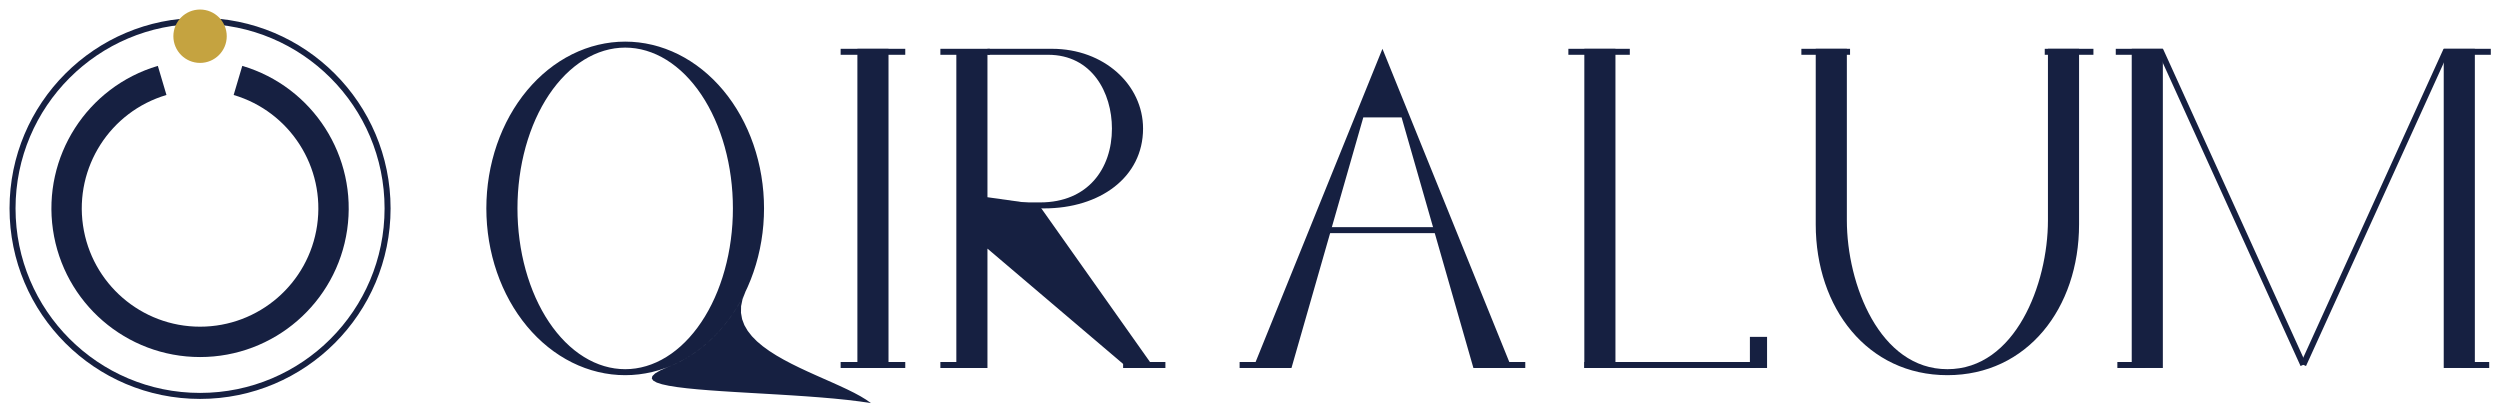
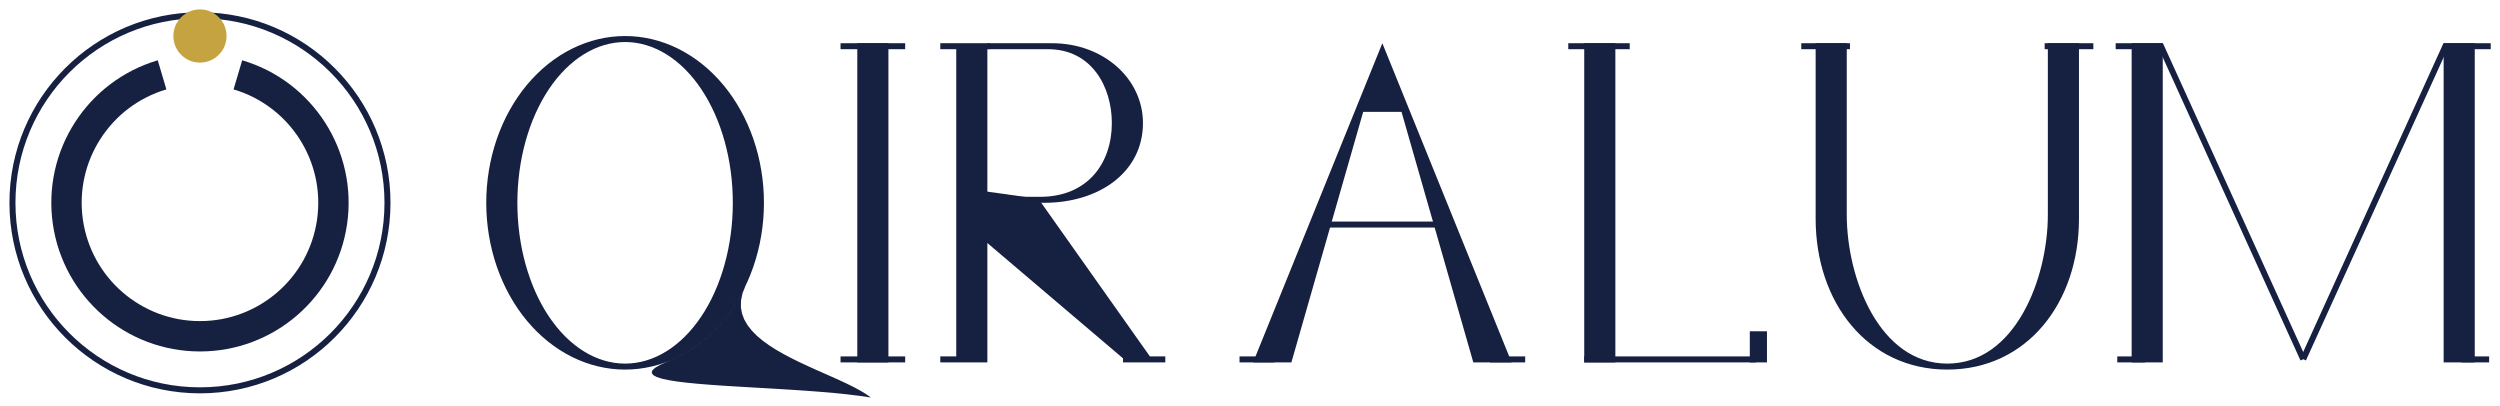
- <svg xmlns="http://www.w3.org/2000/svg" viewBox="51.00 57.68 6266.00 1029.88" role="img" aria-labelledby="t d" shape-rendering="geometricPrecision">
+ <svg xmlns="http://www.w3.org/2000/svg" viewBox="51.00 71.68 6266.00 1015.88" role="img" aria-labelledby="t d" shape-rendering="geometricPrecision">
  <g fill="none">
-     <circle cx="552.43" cy="580.00" r="470.00" stroke="#162041" stroke-width="15.05" />
-     <path d="M 457.42 259.26 A 334.52 334.52 0 1 0 647.44 259.26" stroke="#162041" stroke-width="76.10" stroke-linecap="butt" />
-     <circle cx="552.43" cy="148.47" r="66.90" fill="#C5A340" stroke="none" />
+     <circle cx="552.20" cy="580.00" r="470.00" stroke="#162041" stroke-width="15.05" />
+     <path d="M 457.19 259.26 A 334.52 334.52 0 1 0 647.21 259.26" stroke="#162041" stroke-width="76.10" stroke-linecap="butt" />
+     <circle cx="552.20" cy="161.95" r="66.67" fill="#C5A340" stroke="none" />
  </g>
-   <g transform="translate(1239.96 980) scale(1 -1)" fill="#162041">
+   <g transform="translate(1239.73 980) scale(1 -1)" fill="#162041">
    <path d="M 981.71 -79.31 L 967.51 -70.71 L 951.65 -62.15 L 934.38 -53.59 L 915.94 -44.98 L 896.60 -36.25 L 876.60 -27.40 L 856.19 -18.34 L 835.64 -9.05 L 815.16 0.53 L 795.05 10.44 L 775.54 20.74 L 756.86 31.45 L 739.30 42.65 L 723.08 54.36 L 708.46 66.65 L 695.70 79.55 L 685.05 93.11 L 676.75 107.38 L 671.06 122.40 L 668.23 138.22 L 668.50 154.91 L 672.12 172.49 L 679.38 191.00 L 676.79 185.72 L 684.91 202.95 L 692.59 221.29 L 699.51 240.04 L 705.66 259.18 L 711.01 278.66 L 715.58 298.44 L 719.31 318.45 L 722.24 338.66 L 724.33 359.02 L 725.58 379.49 L 726.00 400.00 L 725.58 420.51 L 724.33 440.98 L 722.24 461.34 L 719.31 481.55 L 715.58 501.56 L 711.01 521.34 L 705.66 540.83 L 699.51 559.96 L 692.59 578.71 L 684.91 597.05 L 676.49 614.90 L 667.35 632.23 L 657.51 649.00 L 647.01 665.17 L 635.85 680.71 L 624.08 695.58 L 611.70 709.71 L 598.77 723.11 L 585.30 735.74 L 571.34 747.55 L 556.91 758.52 L 542.05 768.64 L 526.79 777.86 L 511.18 786.19 L 495.24 793.56 L 479.02 800.00 L 462.56 805.48 L 445.89 809.96 L 429.06 813.48 L 412.11 815.99 L 395.07 817.50 L 378.00 818.00 L 360.93 817.50 L 343.89 815.99 L 326.94 813.48 L 310.11 809.96 L 293.44 805.48 L 276.98 800.00 L 260.76 793.56 L 244.82 786.19 L 229.21 777.86 L 213.95 768.64 L 199.09 758.52 L 184.66 747.55 L 170.70 735.74 L 157.22 723.11 L 144.30 709.71 L 131.93 695.58 L 120.15 680.71 L 108.99 665.17 L 98.49 649.00 L 88.65 632.23 L 79.51 614.90 L 71.09 597.05 L 63.41 578.71 L 56.49 559.96 L 50.34 540.83 L 44.99 521.34 L 40.42 501.56 L 36.69 481.55 L 33.76 461.34 L 31.68 440.98 L 30.43 420.51 L 30.00 400.00 L 30.43 379.49 L 31.68 359.02 L 33.76 338.66 L 36.69 318.45 L 40.42 298.44 L 44.99 278.66 L 50.34 259.18 L 56.49 240.04 L 63.41 221.29 L 71.09 202.95 L 79.51 185.10 L 88.65 167.78 L 98.49 151.00 L 108.99 134.82 L 120.15 119.29 L 131.93 104.42 L 144.30 90.29 L 157.22 76.89 L 170.70 64.26 L 184.66 52.45 L 199.09 41.48 L 213.95 31.36 L 229.21 22.14 L 244.82 13.81 L 260.76 6.44 L 276.98 0.00 L 293.44 -5.47 L 310.11 -9.96 L 326.94 -13.47 L 343.89 -15.99 L 360.93 -17.50 L 378.00 -18.00 L 395.07 -17.50 L 412.11 -15.99 L 429.06 -13.47 L 445.89 -9.96 L 462.56 -5.47 L 479.02 0.00 L 494.51 6.15 L 492.25 5.17 L 485.54 2.46 L 466.11 -5.97 L 453.10 -13.56 L 446.10 -20.35 L 444.71 -26.41 L 448.56 -31.80 L 457.25 -36.59 L 470.39 -40.83 L 487.57 -44.56 L 508.41 -47.89 L 532.54 -50.85 L 559.52 -53.50 L 589.01 -55.91 L 620.58 -58.14 L 653.86 -60.25 L 688.44 -62.29 L 723.95 -64.34 L 759.98 -66.44 L 796.14 -68.67 L 832.05 -71.08 L 867.30 -73.74 L 901.52 -76.69 L 934.30 -80.01 L 965.26 -83.76 L 994.00 -88.00 Z M 364.75 -2.51 L 351.54 -1.06 L 338.39 1.36 L 325.32 4.74 L 312.40 9.07 L 299.62 14.35 L 287.04 20.56 L 274.68 27.68 L 262.56 35.69 L 250.72 44.59 L 239.19 54.34 L 228.00 64.91 L 217.16 76.31 L 206.71 88.47 L 196.68 101.40 L 187.07 115.04 L 177.94 129.36 L 169.29 144.34 L 161.14 159.94 L 153.50 176.10 L 146.41 192.81 L 139.89 210.03 L 133.93 227.70 L 128.55 245.78 L 123.79 264.24 L 119.62 283.01 L 116.09 302.07 L 113.19 321.38 L 110.92 340.86 L 109.30 360.50 L 108.33 380.23 L 108.00 400.00 L 108.33 419.77 L 109.30 439.50 L 110.92 459.14 L 113.19 478.62 L 116.09 497.93 L 119.62 516.99 L 123.79 535.76 L 128.55 554.23 L 133.93 572.30 L 139.89 589.98 L 146.41 607.19 L 153.50 623.90 L 161.14 640.06 L 169.29 655.66 L 177.94 670.64 L 187.07 684.96 L 196.68 698.60 L 206.71 711.52 L 217.16 723.69 L 228.00 735.09 L 239.19 745.66 L 250.72 755.41 L 262.56 764.31 L 274.68 772.33 L 287.04 779.44 L 299.62 785.65 L 312.40 790.92 L 325.32 795.26 L 338.39 798.64 L 351.54 801.06 L 364.75 802.51 L 378.00 803.00 L 391.25 802.51 L 404.46 801.06 L 417.61 798.64 L 430.68 795.26 L 443.60 790.92 L 456.38 785.65 L 468.96 779.44 L 481.32 772.33 L 493.44 764.31 L 505.27 755.41 L 516.81 745.66 L 528.00 735.09 L 538.84 723.69 L 549.29 711.52 L 559.33 698.60 L 568.92 684.96 L 578.06 670.64 L 586.71 655.66 L 594.86 640.06 L 602.50 623.90 L 609.59 607.19 L 616.11 589.98 L 622.08 572.30 L 627.45 554.23 L 632.21 535.76 L 636.38 516.99 L 639.91 497.93 L 642.81 478.62 L 645.08 459.14 L 646.70 439.50 L 647.67 419.77 L 648.00 400.00 L 647.67 380.23 L 646.70 360.50 L 645.08 340.86 L 642.81 321.38 L 639.91 302.07 L 636.38 283.01 L 632.21 264.24 L 627.45 245.78 L 622.08 227.70 L 616.11 210.03 L 609.59 192.81 L 602.50 176.10 L 594.86 159.94 L 586.71 144.34 L 578.06 129.36 L 568.92 115.04 L 559.33 101.40 L 549.29 88.47 L 538.84 76.31 L 528.00 64.91 L 516.81 54.34 L 505.27 44.59 L 493.44 35.69 L 481.32 27.68 L 468.96 20.56 L 456.38 14.35 L 443.60 9.07 L 430.68 4.74 L 417.61 1.36 L 404.46 -1.06 L 391.25 -2.51 L 378.00 -3.00 Z M 676.31 184.76 L 675.77 183.68 L 672.04 176.44 L 668.19 169.29 L 667.54 168.14 Z M 667.05 167.26 L 664.23 162.24 L 660.14 155.29 L 657.75 151.41 Z M 655.92 148.44 L 651.60 141.70 L 647.16 135.06 L 657.29 150.66 Z M 646.58 134.21 L 642.62 128.53 L 637.96 122.11 L 636.29 119.90 Z M 635.35 118.65 L 633.20 115.81 L 628.33 109.64 L 624.58 105.06 Z M 623.81 104.12 L 623.36 103.58 L 618.27 97.64 L 613.10 91.81 L 611.94 90.56 Z M 611.34 89.91 L 607.84 86.14 L 602.46 80.58 L 599.35 77.49 Z M 585.30 64.26 L 598.33 76.46 L 597.00 75.15 L 591.45 69.86 L 585.81 64.71 L 580.09 59.70 L 574.27 54.83 L 571.74 52.79 Z M 556.91 41.48 L 570.91 52.12 L 568.39 50.10 L 562.41 45.51 L 556.36 41.08 L 550.24 36.79 L 544.05 32.65 L 542.45 31.62 Z M 541.45 31.00 L 537.79 28.68 L 531.46 24.84 L 527.14 22.35 Z M 526.54 22.01 L 525.08 21.16 L 518.62 17.65 L 512.11 14.29 L 511.57 14.03 Z M 510.39 13.45 L 505.54 11.09 L 498.93 8.05 L 496.00 6.79 Z" transform="translate(0.00 0)" />
    <path d="M 48.00 0.00 L 126.00 0.00 L 126.00 800.00 L 48.00 800.00 Z" transform="translate(912.00 0)" />
    <path d="M 6.00 785.00 L 168.00 785.00 L 168.00 800.00 L 6.00 800.00 Z" transform="translate(912.00 0)" />
    <path d="M 6.00 0.00 L 168.00 0.00 L 168.00 15.00 L 6.00 15.00 Z" transform="translate(912.00 0)" />
    <path d="M -40.00 785.00 L 0.00 785.00 L 0.00 15.00 L -40.00 15.00 L -40.00 0.00 L 78.00 0.00 L 78.00 299.20 L 418.00 10.20 L 418.00 0.00 L 524.00 0.00 L 524.00 15.00 L 485.39 15.00 L 206.00 410.00 L 78.00 428.00 L 78.00 785.00 L 84.00 785.00 L 84.00 800.00 L -40.00 800.00 Z" transform="translate(1208.00 0)" />
    <path d="M 78.00 800.00 L 240.00 800.00 C 370.00 800.00 468.00 710.00 468.00 600.00 C 468.00 478.00 360.00 400.00 220.00 400.00 L 78.00 400.00 Z M 78.00 415.00 L 210.00 415.00 C 330.00 415.00 390.00 500.00 390.00 600.00 C 390.00 690.00 340.00 785.00 230.00 785.00 L 78.00 785.00 Z" transform="translate(1208.00 0)" />
    <path d="M 16.00 0.00 L 112.00 0.00 L 292.00 628.00 L 388.00 628.00 L 568.00 0.00 L 664.00 0.00 L 340.00 800.00 Z" transform="translate(1936.00 0)" />
    <path d="M 176.00 338.00 L 504.00 338.00 L 504.00 353.00 L 176.00 353.00 Z" transform="translate(1936.00 0)" />
    <path d="M -18.00 0.00 L 70.00 0.00 L 70.00 15.00 L -18.00 15.00 Z" transform="translate(1936.00 0)" />
    <path d="M 610.00 0.00 L 698.00 0.00 L 698.00 15.00 L 610.00 15.00 Z" transform="translate(1936.00 0)" />
    <path d="M 40.00 0.00 L 118.00 0.00 L 118.00 800.00 L 40.00 800.00 Z" transform="translate(2742.00 0)" />
    <path d="M 0.00 785.00 L 154.00 785.00 L 154.00 800.00 L 0.00 800.00 Z" transform="translate(2742.00 0)" />
    <path d="M 40.00 0.00 L 470.00 0.00 L 470.00 15.00 L 40.00 15.00 Z" transform="translate(2742.00 0)" />
    <path d="M 455.00 0.00 L 498.00 0.00 L 498.00 78.00 L 455.00 78.00 Z" transform="translate(2742.00 0)" />
    <path d="M 0 800.00 L 0 360.00 C 0 150.00 130.00 -18.00 330.00 -18.00 C 530.00 -18.00 660.00 150.00 660.00 360.00 L 660.00 800.00 L 582.00 800.00 L 582.00 370.00 C 582.00 210.00 500.00 -3.00 330.00 -3.00 C 160.00 -3.00 78.00 210.00 78.00 370.00 L 78.00 800.00 Z" transform="translate(3362.00 0)" />
    <path d="M -36.00 785.00 L 86.00 785.00 L 86.00 800.00 L -36.00 800.00 Z" transform="translate(3362.00 0)" />
    <path d="M 574.00 785.00 L 696.00 785.00 L 696.00 800.00 L 574.00 800.00 Z" transform="translate(3362.00 0)" />
    <path d="M 0.00 0.00 L 78.00 0.00 L 78.00 800.00 L 0.00 800.00 Z" transform="translate(4154.00 0)" />
    <path d="M -40.00 785.00 L 78.00 785.00 L 78.00 800.00 L -40.00 800.00 Z" transform="translate(4154.00 0)" />
    <path d="M -36.00 0.00 L 34.00 0.00 L 34.00 15.00 L -36.00 15.00 Z" transform="translate(4154.00 0)" />
    <path d="M 782.00 0.00 L 860.00 0.00 L 860.00 800.00 L 782.00 800.00 Z" transform="translate(4154.00 0)" />
    <path d="M 782.00 785.00 L 900.00 785.00 L 900.00 800.00 L 782.00 800.00 Z" transform="translate(4154.00 0)" />
    <path d="M 826.00 0.00 L 896.00 0.00 L 896.00 15.00 L 826.00 15.00 Z" transform="translate(4154.00 0)" />
    <path d="M 78.83 799.10 L 436.83 11.10 L 423.17 4.90 L 65.17 792.90 Z" transform="translate(4154.00 0)" />
    <path d="M 794.83 792.90 L 436.83 4.90 L 423.17 11.10 L 781.17 799.10 Z" transform="translate(4154.00 0)" />
  </g>
</svg>
